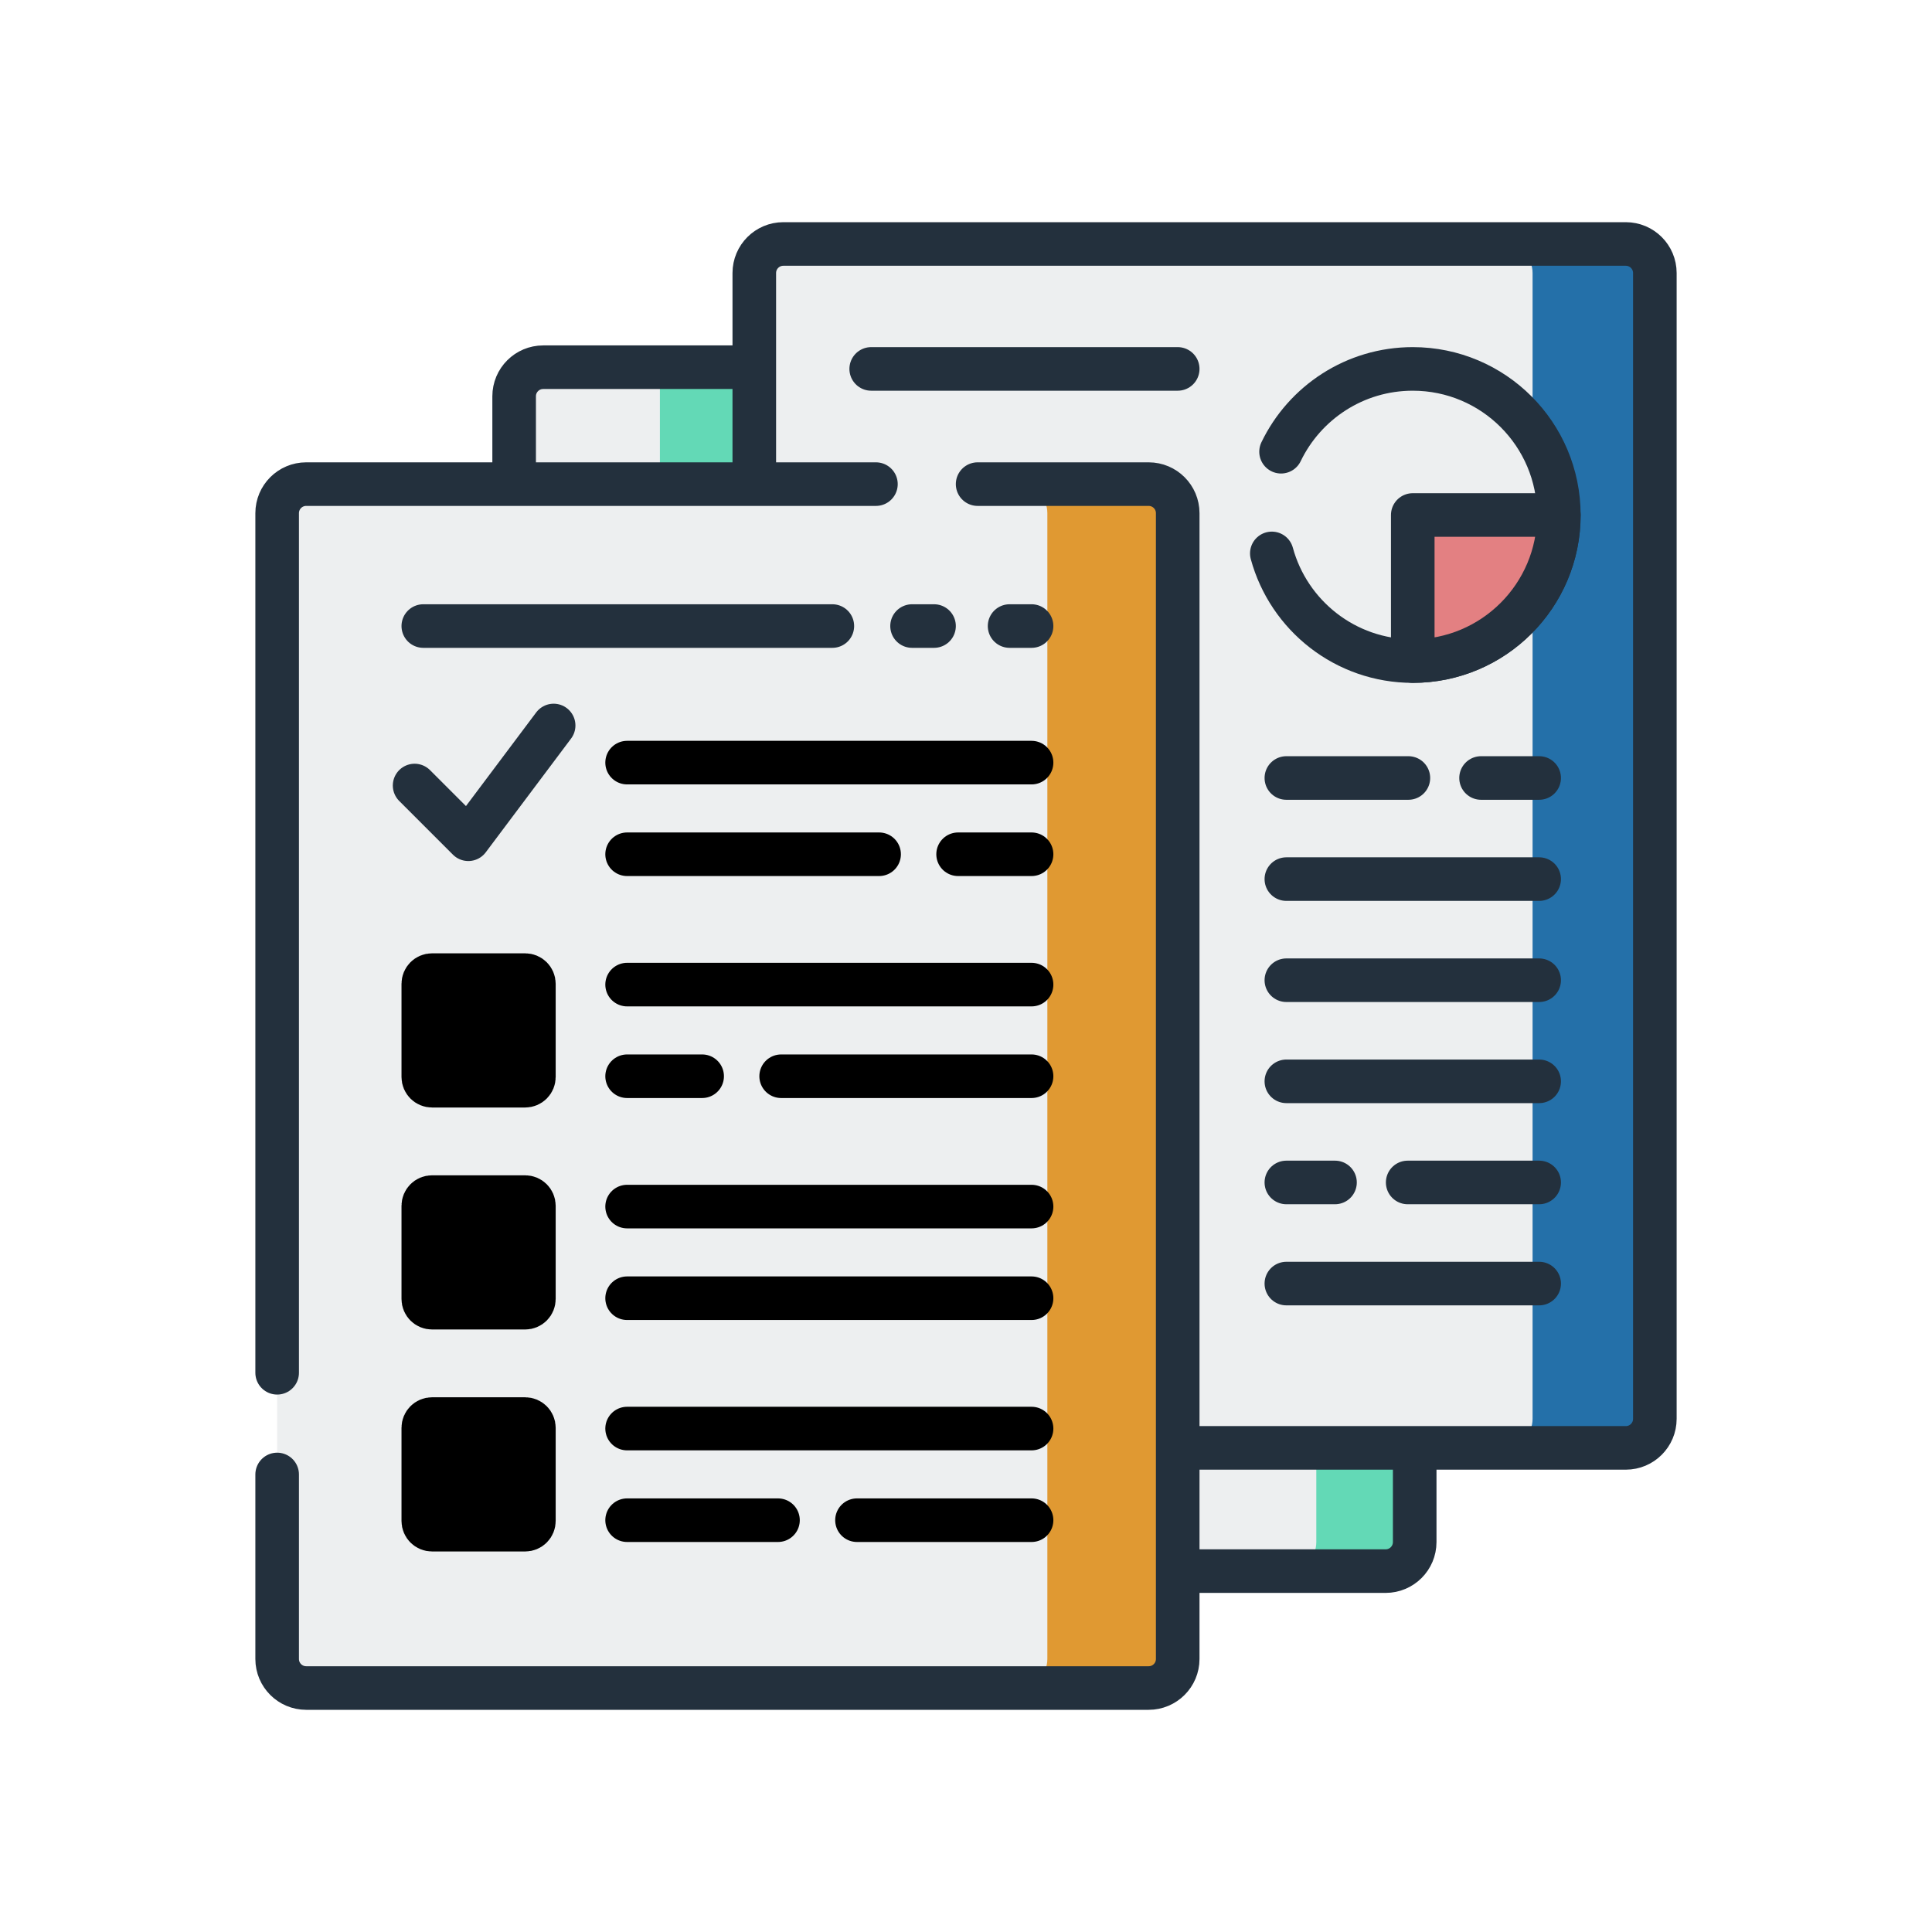
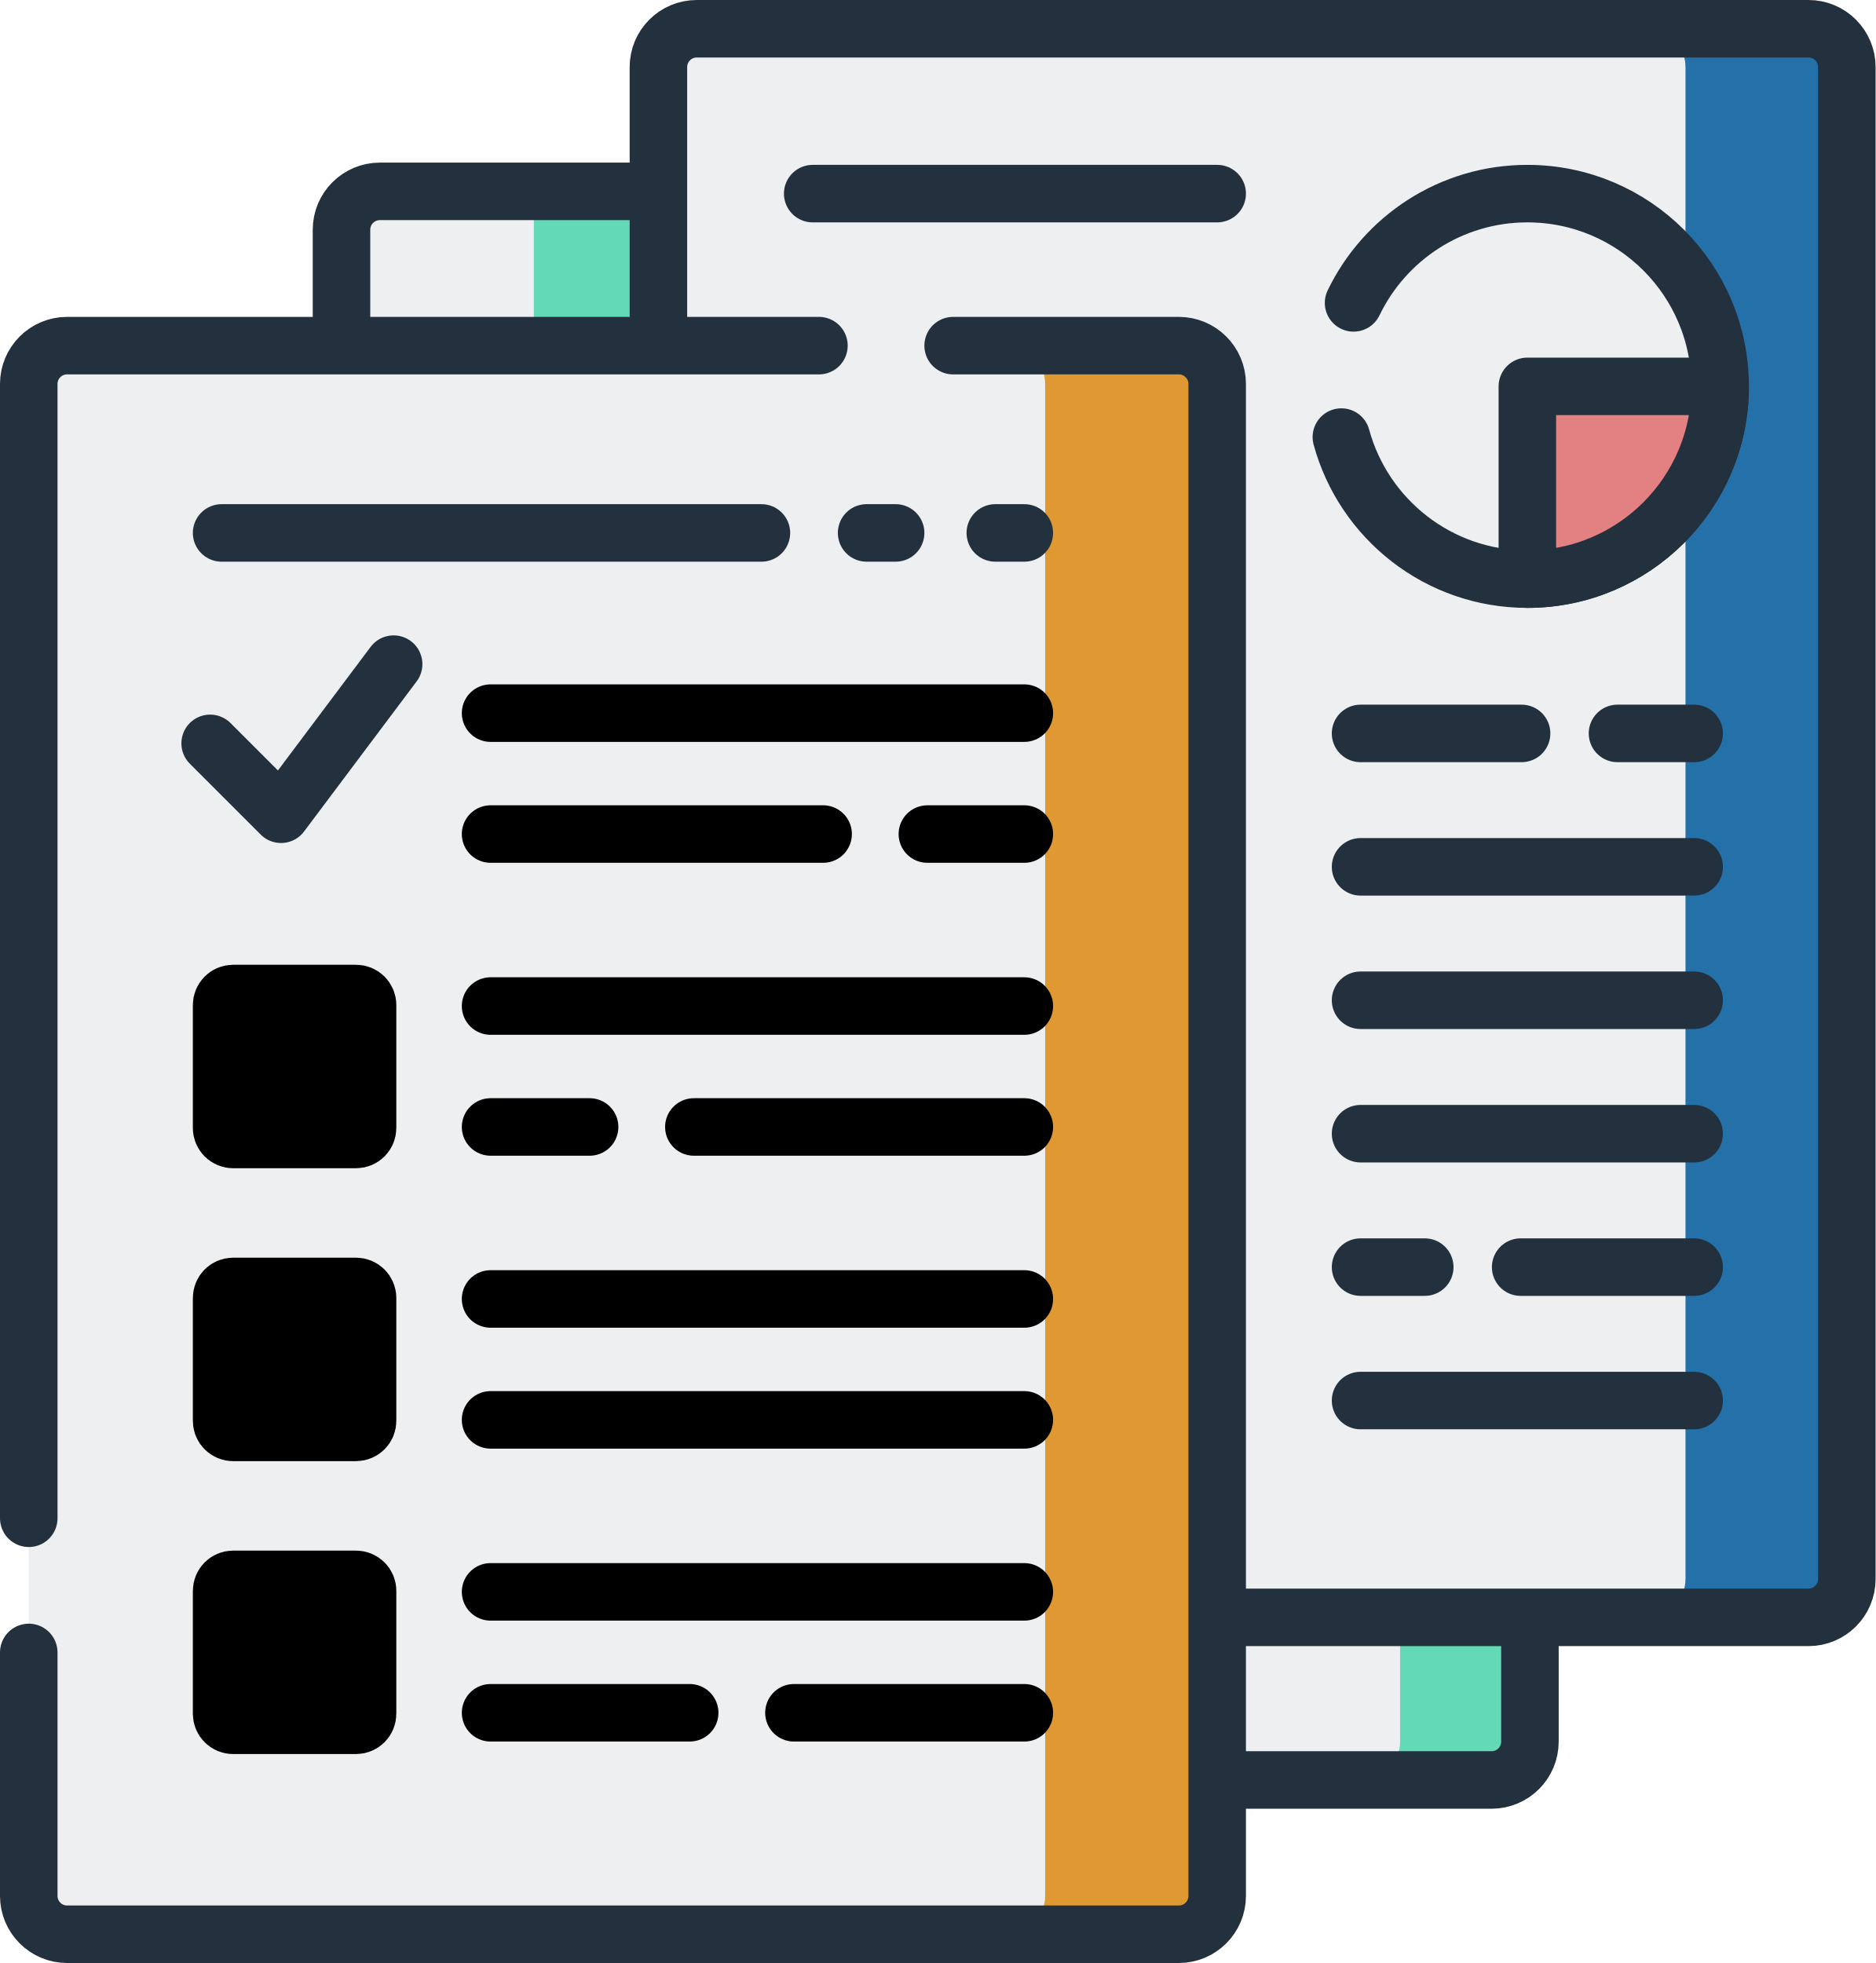
- <svg xmlns="http://www.w3.org/2000/svg" version="1.1" width="512" height="512" x="0" y="0" viewBox="0 0 512 512" style="enable-background:new 0 0 512 512" xml:space="preserve" class="">
-   <g transform="matrix(0.77,0,0,0.77,58.88011,58.88)">
-     <path d="M184.136 91.152V49.914h-73.652c-5.523 0-10 4.477-10 10v31.238h83.652z" style="" fill="#edeff0" data-original="#8ac9fe" class="" opacity="1" />
-     <path d="M150.652 49.914h33.484v41.238h-33.484z" style="" fill="#63d9b6" data-original="#60b7ff" class="" opacity="1" />
-     <path d="M327.864 420.848v43.413h72.565c5.523 0 10-4.477 10-10v-33.413h-82.565z" style="" fill="#edeff0" data-original="#8ac9fe" class="" opacity="1" />
-     <path d="M376.565 420.848v33.413c0 5.523-4.477 10-10 10h33.864c5.523 0 10-4.477 10-10v-33.413h-33.864z" style="" fill="#63d9b6" data-original="#60b7ff" class="" opacity="1" />
-     <path d="M184.136 91.152V49.914h-73.652c-5.523 0-10 4.477-10 10v31.238h83.652zM327.864 420.848v43.413h72.565c5.523 0 10-4.477 10-10v-33.413h-82.565z" style="stroke-width:15;stroke-linecap:round;stroke-linejoin:round;stroke-miterlimit:10;" fill="none" stroke="#23303d" stroke-width="15" stroke-linecap="round" stroke-linejoin="round" stroke-miterlimit="10" data-original="#000000" class="" opacity="1" />
-     <path d="M483.081 7.5H193.136c-5.523 0-10 4.477-10 10v73.652h135.729c4.963 0 9 4.038 9 9v321.696h155.217c5.523 0 10-4.477 10-10V17.5c-.001-5.523-4.478-10-10.001-10z" style="" fill="#edeff0" data-original="#f2fbff" class="" opacity="1" />
-     <path d="M483.081 7.5H441c5.523 0 10 4.477 10 10v394.348c0 5.523-4.477 10-10 10h42.081c5.523 0 10-4.477 10-10V17.5c0-5.523-4.477-10-10-10z" style="" fill="#2470a9" data-original="#dff6fd" class="" opacity="1" />
-     <path d="M327.864 421.848h155.217c5.523 0 10-4.477 10-10V17.5c0-5.523-4.477-10-10-10H193.136c-5.523 0-10 4.477-10 10v73.652" style="stroke-width:15;stroke-linecap:round;stroke-linejoin:round;stroke-miterlimit:10;" fill="none" stroke="#23303d" stroke-width="15" stroke-linecap="round" stroke-linejoin="round" stroke-miterlimit="10" data-original="#000000" class="" opacity="1" />
-     <path d="M318.864 504.5H28.919c-5.523 0-10-4.477-10-10V100.152c0-5.523 4.477-10 10-10h289.945c5.523 0 10 4.477 10 10V494.5c0 5.523-4.477 10-10 10z" style="" fill="#edeff0" data-original="#fef0ae" class="" opacity="1" />
-     <path d="M318.864 90.152H274c5.523 0 10 4.477 10 10V494.5c0 5.523-4.477 10-10 10h44.864c5.523 0 10-4.477 10-10V100.152c0-5.523-4.477-10-10-10z" style="" fill="#e09932" data-original="#fee97d" class="" opacity="1" />
-     <path d="M18.919 431v63.5c0 5.523 4.477 10 10 10h289.945c5.523 0 10-4.477 10-10V100.152c0-5.523-4.477-10-10-10H260M225 90.152H28.919c-5.523 0-10 4.477-10 10V396" style="stroke-width:15;stroke-linecap:round;stroke-linejoin:round;stroke-miterlimit:10;" fill="none" stroke="#23303d" stroke-width="15" stroke-linecap="round" stroke-linejoin="round" stroke-miterlimit="10" data-original="#000000" class="" opacity="1" />
-     <path d="M139.363 186.003h139.203M139.363 217.541h86.73M253.281 217.541h25.285M104.281 297.202H72.217a3 3 0 0 1-3-3v-32.064a3 3 0 0 1 3-3h32.063a3 3 0 0 1 3 3v32.064a2.998 2.998 0 0 1-2.999 3zM139.363 262.401h139.203M139.363 293.94h25.828M192.38 293.94h86.186M104.281 373.601H72.217a3 3 0 0 1-3-3v-32.064a3 3 0 0 1 3-3h32.063a3 3 0 0 1 3 3v32.064a2.998 2.998 0 0 1-2.999 3zM139.363 338.8h139.203M139.363 370.339h139.203M104.281 450H72.217a3 3 0 0 1-3-3v-32.064a3 3 0 0 1 3-3h32.063a3 3 0 0 1 3 3V447a2.998 2.998 0 0 1-2.999 3zM139.363 415.199h139.203M139.363 446.737h51.929M278.566 446.737H218.48" style="stroke:#000000;stroke-width:15;stroke-linecap:round;stroke-linejoin:round;stroke-miterlimit:10;" data-original="#000000" />
-     <path d="m66.227 193.887 18.488 18.488 29.363-39.151M366.259 191.292h41.995M366.259 226.093h87.002M366.259 260.894h87.002M366.259 295.695h87.002M366.259 330.496H383M408.013 330.496h45.248M366.259 365.297h87.002" style="stroke-width:15;stroke-linecap:round;stroke-linejoin:round;stroke-miterlimit:10;" fill="none" stroke="#23303d" stroke-width="15" stroke-linecap="round" stroke-linejoin="round" stroke-miterlimit="10" data-original="#000000" class="" opacity="1" />
-     <circle cx="409.76" cy="100.777" r="50.276" style="" fill="#edeff0" data-original="#ffd15b" class="" opacity="1" />
-     <path d="M361.253 114c5.807 21.35 25.318 37.054 48.507 37.054 27.767 0 50.276-22.509 50.276-50.276s-22.509-50.276-50.276-50.276c-19.965 0-37.212 11.638-45.327 28.499" style="stroke-width:15;stroke-linecap:round;stroke-linejoin:round;stroke-miterlimit:10;" fill="none" stroke="#23303d" stroke-width="15" stroke-linecap="round" stroke-linejoin="round" stroke-miterlimit="10" data-original="#000000" class="" opacity="1" />
-     <path d="M409.76 100.777v50.276c27.767 0 50.276-22.51 50.276-50.276H409.76z" style="" fill="#e38082" data-original="#fd6930" class="" opacity="1" />
-     <path d="M409.76 100.777v50.276c27.767 0 50.276-22.51 50.276-50.276H409.76zM328.864 50.501h-105.49M433.267 191.292h19.994M69.217 139H210M271 139h7.566M237.434 139H245" style="stroke-width:15;stroke-linecap:round;stroke-linejoin:round;stroke-miterlimit:10;" fill="none" stroke="#23303d" stroke-width="15" stroke-linecap="round" stroke-linejoin="round" stroke-miterlimit="10" data-original="#000000" class="" opacity="1" />
+ <svg xmlns="http://www.w3.org/2000/svg" version="1.1" width="376.655" height="394.24" x="0" y="0" viewBox="0 0 376.655 394.24" xml:space="preserve" class="" id="svg16">
+   <defs id="defs16" />
+   <g transform="matrix(0.77,0,0,0.77,-8.792634,-1.0681152e-6)" id="g16">
+     <path d="M 184.136,91.152 V 49.914 h -73.652 c -5.523,0 -10,4.477 -10,10 v 31.238 z" fill="#edeff0" data-original="#8ac9fe" class="" opacity="1" id="path1" />
+     <path d="m 150.652,49.914 h 33.484 v 41.238 h -33.484 z" fill="#63d9b6" data-original="#60b7ff" class="" opacity="1" id="path2" />
+     <path d="m 327.864,420.848 v 43.413 h 72.565 c 5.523,0 10,-4.477 10,-10 v -33.413 z" fill="#edeff0" data-original="#8ac9fe" class="" opacity="1" id="path3" />
+     <path d="m 376.565,420.848 v 33.413 c 0,5.523 -4.477,10 -10,10 h 33.864 c 5.523,0 10,-4.477 10,-10 v -33.413 z" fill="#63d9b6" data-original="#60b7ff" class="" opacity="1" id="path4" />
+     <path d="M 184.136,91.152 V 49.914 h -73.652 c -5.523,0 -10,4.477 -10,10 v 31.238 z m 143.728,329.696 v 43.413 h 72.565 c 5.523,0 10,-4.477 10,-10 v -33.413 z" style="stroke-width:15;stroke-linecap:round;stroke-linejoin:round;stroke-miterlimit:10" fill="none" stroke="#23303d" stroke-width="15" stroke-linecap="round" stroke-linejoin="round" stroke-miterlimit="10" data-original="#000000" class="" opacity="1" id="path5" />
+     <path d="M 483.081,7.5 H 193.136 c -5.523,0 -10,4.477 -10,10 v 73.652 h 135.729 c 4.963,0 9,4.038 9,9 v 321.696 h 155.217 c 5.523,0 10,-4.477 10,-10 V 17.5 c -10e-4,-5.523 -4.478,-10 -10.001,-10 z" fill="#edeff0" data-original="#f2fbff" class="" opacity="1" id="path6" />
+     <path d="M 483.081,7.5 H 441 c 5.523,0 10,4.477 10,10 v 394.348 c 0,5.523 -4.477,10 -10,10 h 42.081 c 5.523,0 10,-4.477 10,-10 V 17.5 c 0,-5.523 -4.477,-10 -10,-10 z" fill="#2470a9" data-original="#dff6fd" class="" opacity="1" id="path7" />
+     <path d="m 327.864,421.848 h 155.217 c 5.523,0 10,-4.477 10,-10 V 17.5 c 0,-5.523 -4.477,-10 -10,-10 H 193.136 c -5.523,0 -10,4.477 -10,10 v 73.652" style="stroke-width:15;stroke-linecap:round;stroke-linejoin:round;stroke-miterlimit:10" fill="none" stroke="#23303d" stroke-width="15" stroke-linecap="round" stroke-linejoin="round" stroke-miterlimit="10" data-original="#000000" class="" opacity="1" id="path8" />
+     <path d="M 318.864,504.5 H 28.919 c -5.523,0 -10,-4.477 -10,-10 V 100.152 c 0,-5.523 4.477,-10 10,-10 h 289.945 c 5.523,0 10,4.477 10,10 V 494.5 c 0,5.523 -4.477,10 -10,10 z" fill="#edeff0" data-original="#fef0ae" class="" opacity="1" id="path9" />
+     <path d="M 318.864,90.152 H 274 c 5.523,0 10,4.477 10,10 V 494.5 c 0,5.523 -4.477,10 -10,10 h 44.864 c 5.523,0 10,-4.477 10,-10 V 100.152 c 0,-5.523 -4.477,-10 -10,-10 z" fill="#e09932" data-original="#fee97d" class="" opacity="1" id="path10" />
+     <path d="m 18.919,431 v 63.5 c 0,5.523 4.477,10 10,10 h 289.945 c 5.523,0 10,-4.477 10,-10 V 100.152 c 0,-5.523 -4.477,-10 -10,-10 H 260 m -35,0 H 28.919 c -5.523,0 -10,4.477 -10,10 V 396" style="stroke-width:15;stroke-linecap:round;stroke-linejoin:round;stroke-miterlimit:10" fill="none" stroke="#23303d" stroke-width="15" stroke-linecap="round" stroke-linejoin="round" stroke-miterlimit="10" data-original="#000000" class="" opacity="1" id="path11" />
+     <path d="m 139.363,186.003 h 139.203 m -139.203,31.538 h 86.73 m 27.188,0 h 25.285 M 104.281,297.202 H 72.217 a 3,3 0 0 1 -3,-3 v -32.064 a 3,3 0 0 1 3,-3 h 32.063 a 3,3 0 0 1 3,3 v 32.064 a 2.998,2.998 0 0 1 -2.999,3 z m 35.082,-34.801 H 278.566 M 139.363,293.94 h 25.828 m 27.189,0 h 86.186 M 104.281,373.601 H 72.217 a 3,3 0 0 1 -3,-3 v -32.064 a 3,3 0 0 1 3,-3 h 32.063 a 3,3 0 0 1 3,3 v 32.064 a 2.998,2.998 0 0 1 -2.999,3 z M 139.363,338.8 H 278.566 M 139.363,370.339 H 278.566 M 104.281,450 H 72.217 a 3,3 0 0 1 -3,-3 v -32.064 a 3,3 0 0 1 3,-3 h 32.063 a 3,3 0 0 1 3,3 V 447 a 2.998,2.998 0 0 1 -2.999,3 z m 35.082,-34.801 h 139.203 m -139.203,31.538 h 51.929 m 87.274,0 H 218.48" style="stroke:#000000;stroke-width:15;stroke-linecap:round;stroke-linejoin:round;stroke-miterlimit:10" data-original="#000000" id="path12" />
+     <path d="m 66.227,193.887 18.488,18.488 29.363,-39.151 m 252.181,18.068 h 41.995 m -41.995,34.801 h 87.002 m -87.002,34.801 h 87.002 m -87.002,34.801 h 87.002 m -87.002,34.801 H 383 m 25.013,0 h 45.248 m -87.002,34.801 h 87.002" style="stroke-width:15;stroke-linecap:round;stroke-linejoin:round;stroke-miterlimit:10" fill="none" stroke="#23303d" stroke-width="15" stroke-linecap="round" stroke-linejoin="round" stroke-miterlimit="10" data-original="#000000" class="" opacity="1" id="path13" />
+     <circle cx="409.76" cy="100.777" r="50.276" fill="#edeff0" data-original="#ffd15b" class="" opacity="1" id="circle13" />
+     <path d="m 361.253,114 c 5.807,21.35 25.318,37.054 48.507,37.054 27.767,0 50.276,-22.509 50.276,-50.276 0,-27.767 -22.509,-50.276 -50.276,-50.276 -19.965,0 -37.212,11.638 -45.327,28.499" style="stroke-width:15;stroke-linecap:round;stroke-linejoin:round;stroke-miterlimit:10" fill="none" stroke="#23303d" stroke-width="15" stroke-linecap="round" stroke-linejoin="round" stroke-miterlimit="10" data-original="#000000" class="" opacity="1" id="path14" />
+     <path d="m 409.76,100.777 v 50.276 c 27.767,0 50.276,-22.51 50.276,-50.276 z" fill="#e38082" data-original="#fd6930" class="" opacity="1" id="path15" />
+     <path d="m 409.76,100.777 v 50.276 c 27.767,0 50.276,-22.51 50.276,-50.276 z M 328.864,50.501 h -105.49 m 209.893,140.791 h 19.994 M 69.217,139 H 210 m 61,0 h 7.566 m -41.132,0 H 245" style="stroke-width:15;stroke-linecap:round;stroke-linejoin:round;stroke-miterlimit:10" fill="none" stroke="#23303d" stroke-width="15" stroke-linecap="round" stroke-linejoin="round" stroke-miterlimit="10" data-original="#000000" class="" opacity="1" id="path16" />
  </g>
</svg>
